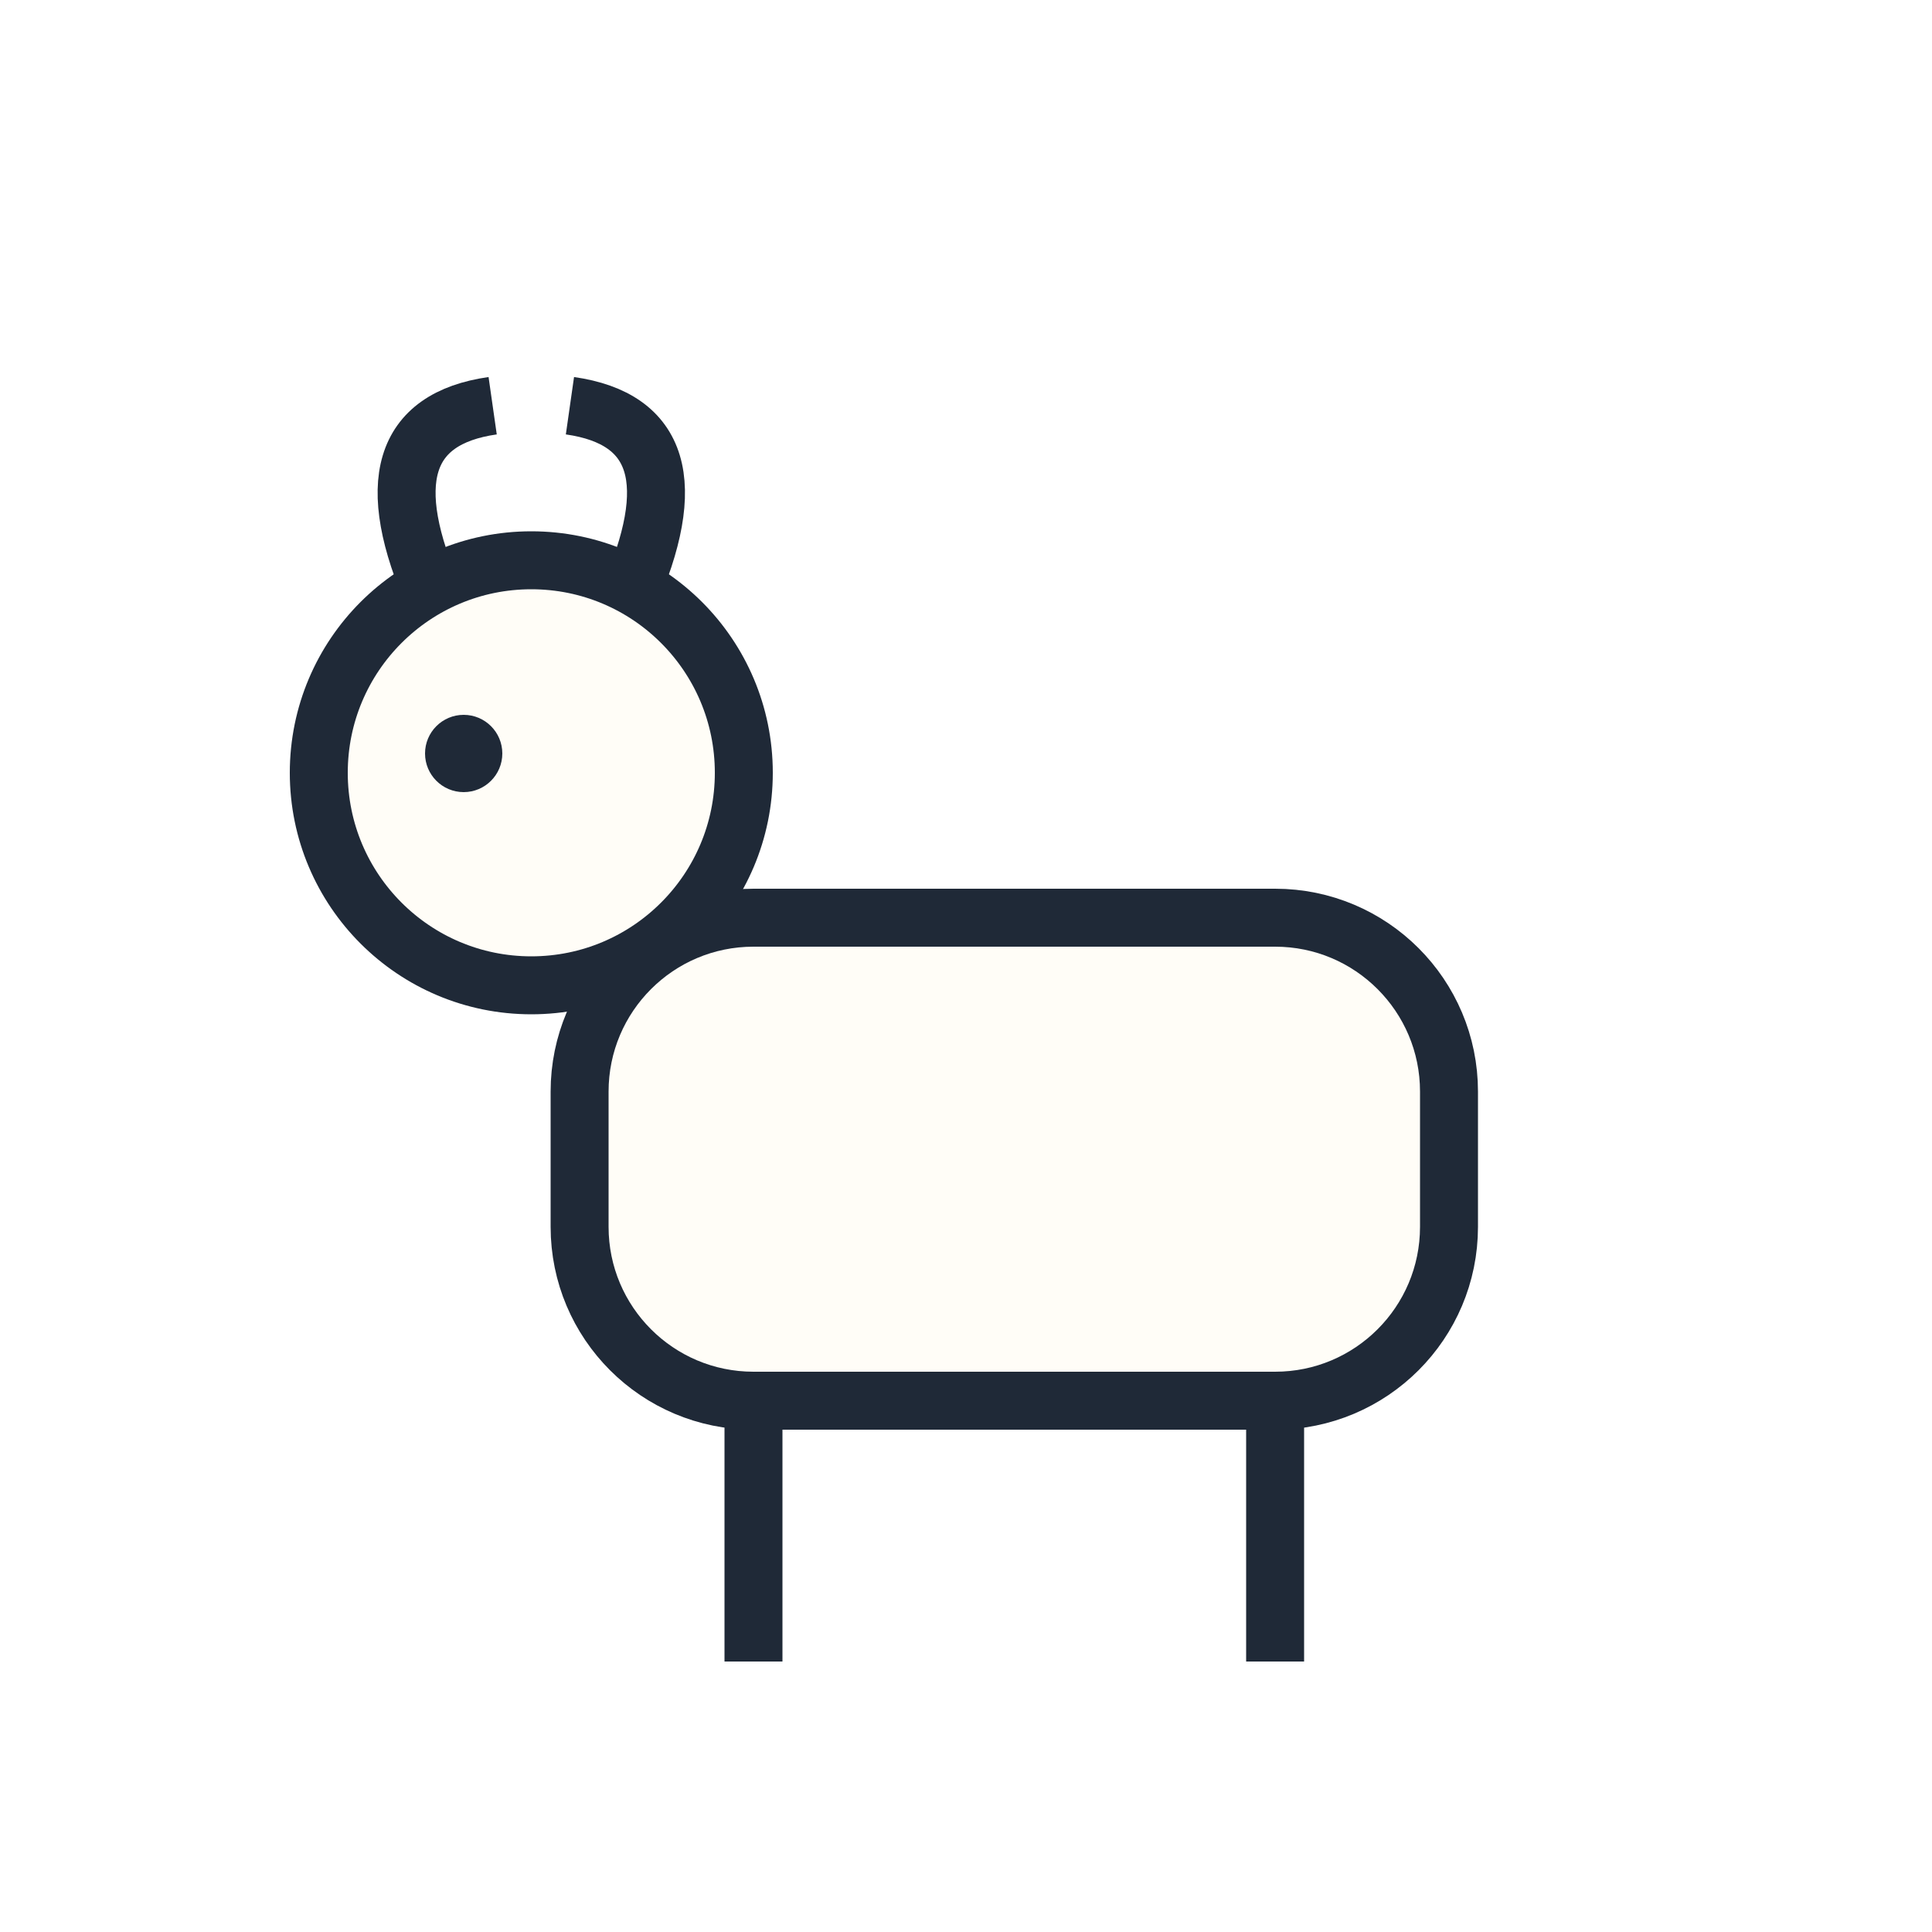
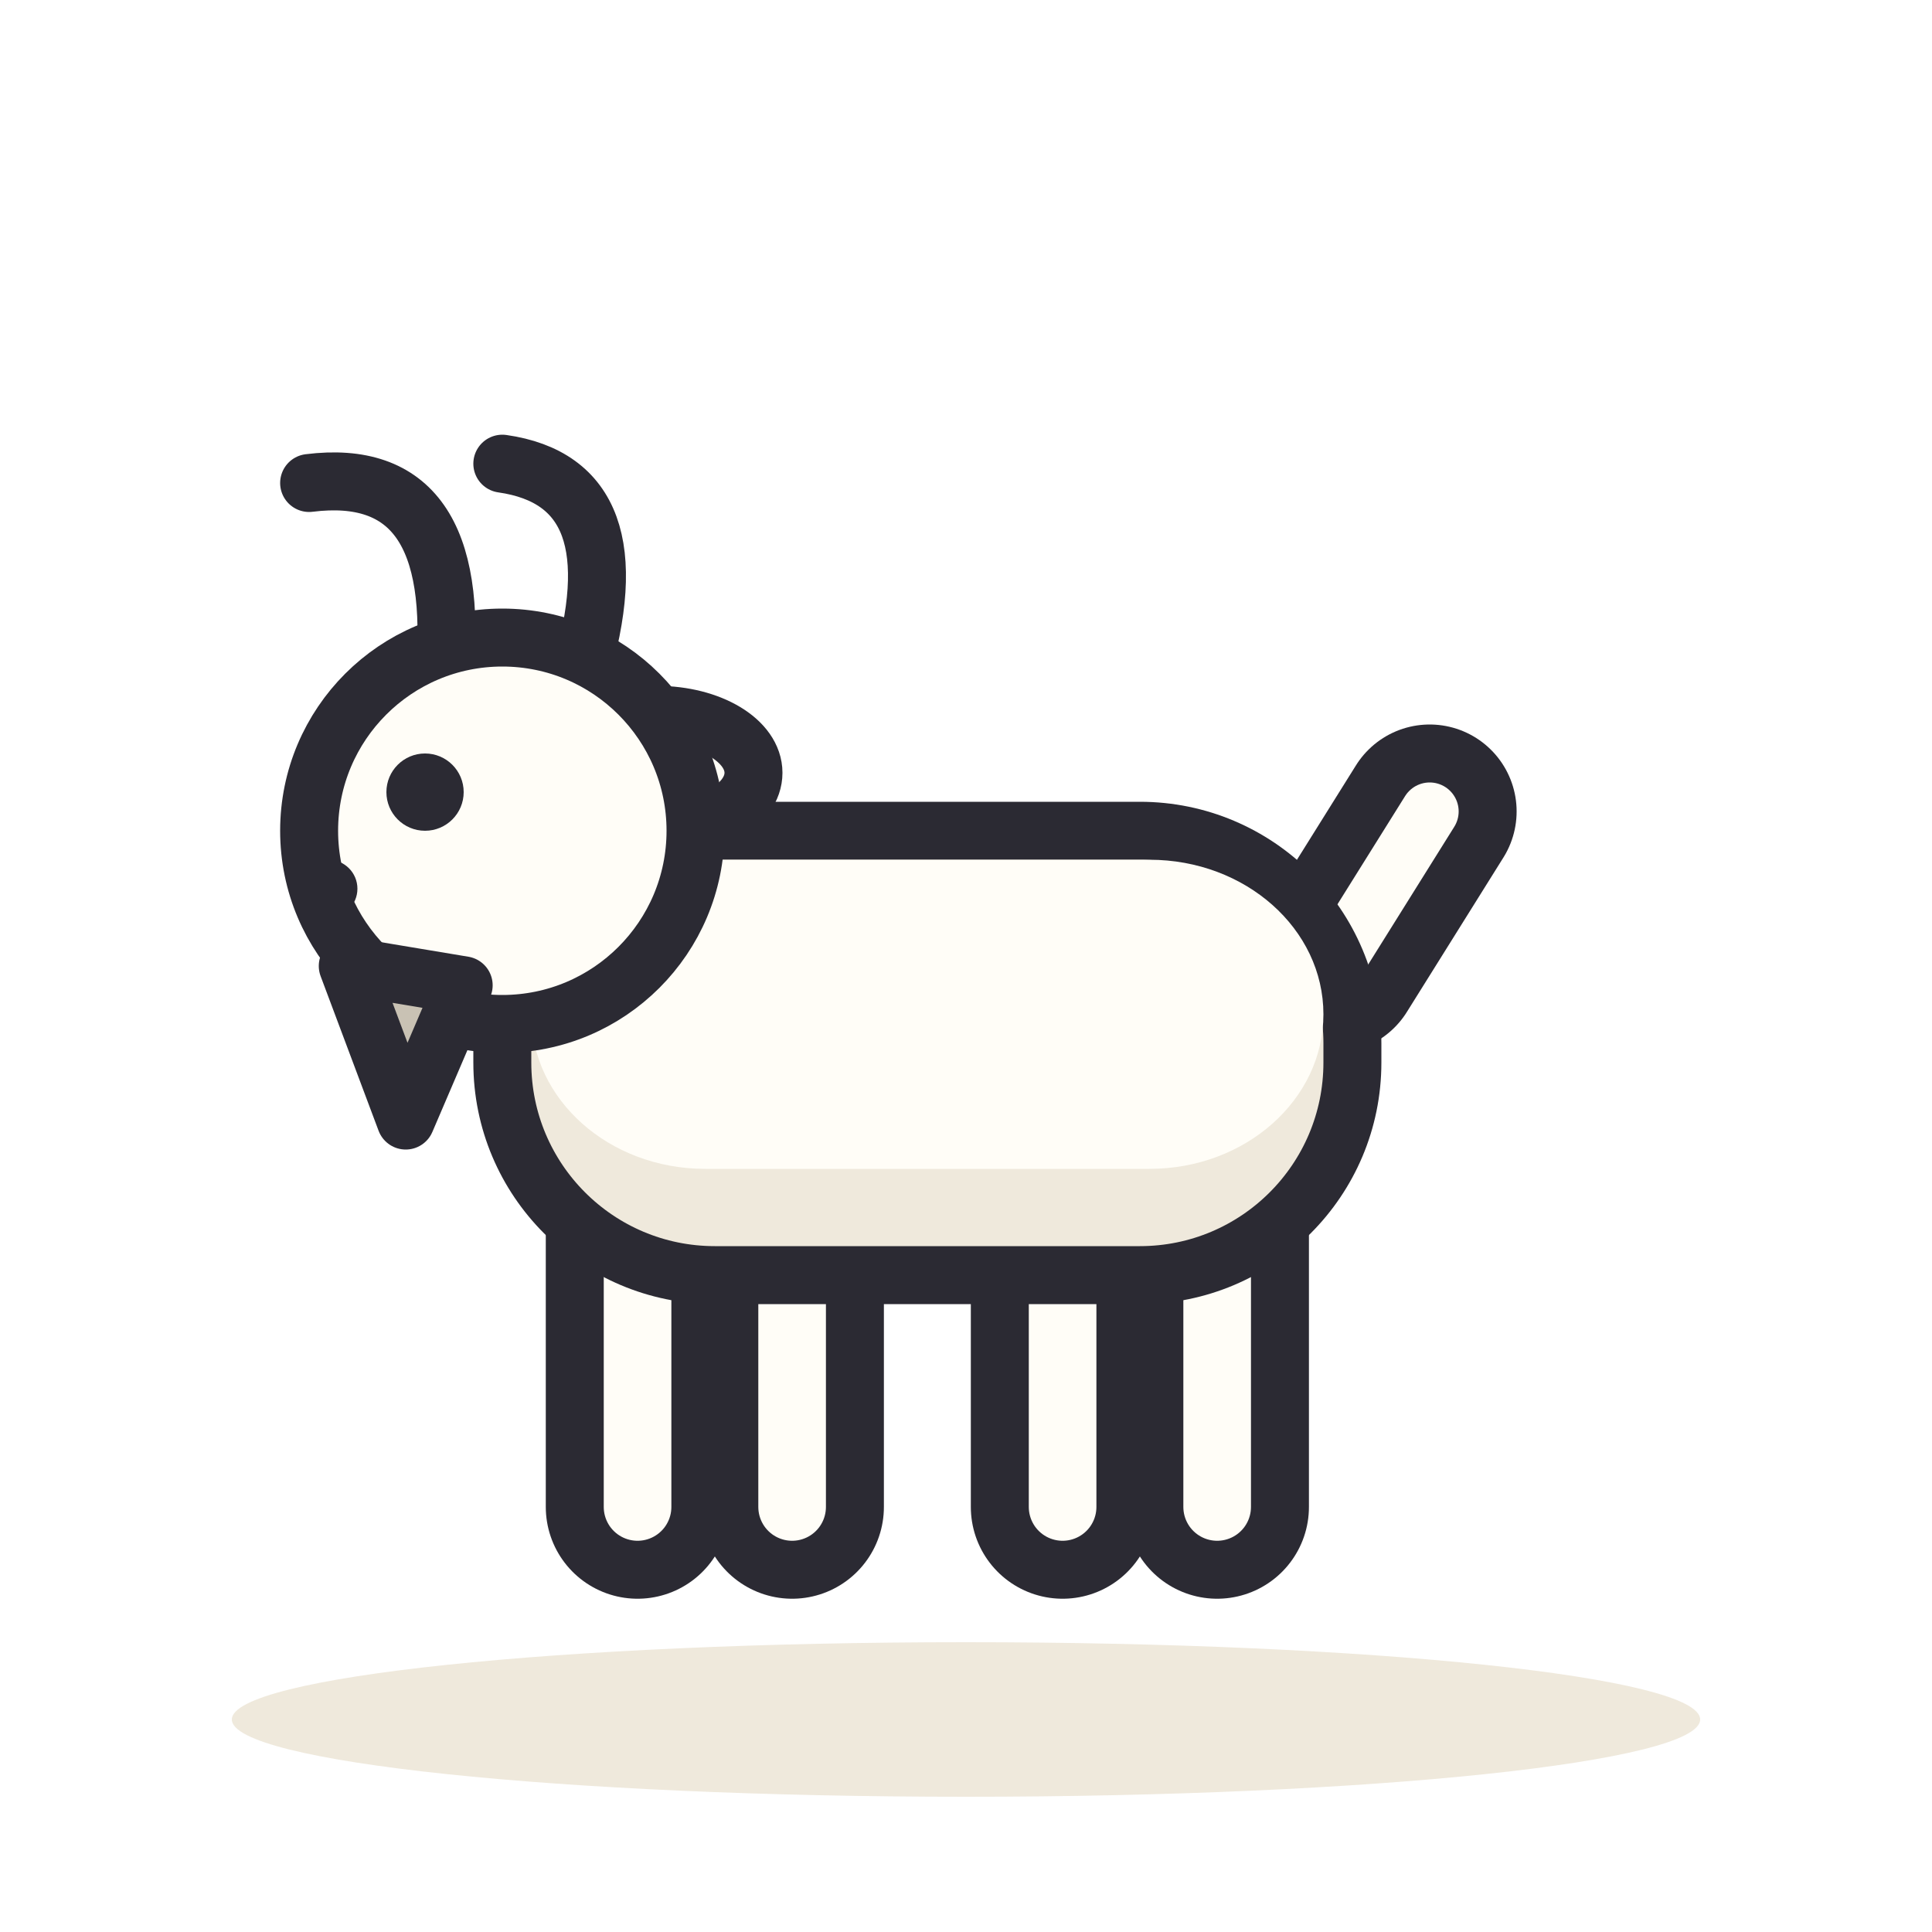
<svg xmlns="http://www.w3.org/2000/svg" viewBox="0 0 200 200" width="200" height="200" role="img" fill="none">
-   <g stroke="#1f2937" stroke-width="6" stroke-linejoin="round">
-     <rect x="60" y="95" width="90" height="50" rx="18" fill="#fffdf7" />
-     <circle cx="55" cy="80" r="22" fill="#fffdf7" />
-     <path d="M45 62 q-8 -18 6 -20 M65 62 q8 -18 -6 -20" fill="none" />
-     <circle cx="48" cy="78" r="4" fill="#1f2937" stroke="none" />
-     <line x1="78" y1="145" x2="78" y2="172" />
-     <line x1="132" y1="145" x2="132" y2="172" />
-   </g>
+   <ellipse cx="100" cy="178" rx="76" ry="8" fill="#efe9dc" />
+   <line x1="66" y1="126" x2="66" y2="156" stroke="#2b2a33" stroke-width="19" stroke-linecap="round" />
+   <line x1="66" y1="126" x2="66" y2="156" stroke="#fffdf7" stroke-width="7" stroke-linecap="round" />
+   <line x1="82" y1="126" x2="82" y2="156" stroke="#2b2a33" stroke-width="19" stroke-linecap="round" />
+   <line x1="82" y1="126" x2="82" y2="156" stroke="#fffdf7" stroke-width="7" stroke-linecap="round" />
+   <line x1="110" y1="126" x2="110" y2="156" stroke="#2b2a33" stroke-width="19" stroke-linecap="round" />
+   <line x1="110" y1="126" x2="110" y2="156" stroke="#fffdf7" stroke-width="7" stroke-linecap="round" />
+   <line x1="126" y1="126" x2="126" y2="156" stroke="#2b2a33" stroke-width="19" stroke-linecap="round" />
+   <line x1="126" y1="126" x2="126" y2="156" stroke="#fffdf7" stroke-width="7" stroke-linecap="round" />
+   <line x1="138" y1="100" x2="148" y2="84" stroke="#2b2a33" stroke-width="18" stroke-linecap="round" />
+   <line x1="138" y1="100" x2="148" y2="84" stroke="#fffdf7" stroke-width="6" stroke-linecap="round" />
+   <rect x="52" y="86" width="88" height="46" rx="22" fill="#efe9dc" stroke="#2b2a33" stroke-width="6" stroke-linejoin="round" stroke-linecap="round" />
+   <rect x="55" y="89" width="82" height="32" rx="18" fill="#fffdf7" />
+   <path d="M60 70 q6 -20 -8 -22 M46 70 q2 -22 -14 -20" fill="none" stroke="#2b2a33" stroke-width="6" stroke-linejoin="round" stroke-linecap="round" />
+   <ellipse cx="68" cy="80" rx="10" ry="6" fill="#fffdf7" stroke="#2b2a33" stroke-width="6" stroke-linejoin="round" stroke-linecap="round" />
+   <circle cx="52" cy="86" r="20" fill="#fffdf7" stroke="#2b2a33" stroke-width="6" stroke-linejoin="round" stroke-linecap="round" />
+   <polygon points="48,102 42,116 36,100" fill="#c9c2b4" stroke="#2b2a33" stroke-width="6" stroke-linejoin="round" stroke-linecap="round" />
+   <circle cx="44" cy="82" r="4" fill="#2b2a33" />
+   <circle cx="34" cy="92" r="3" fill="#2b2a33" />
</svg>
